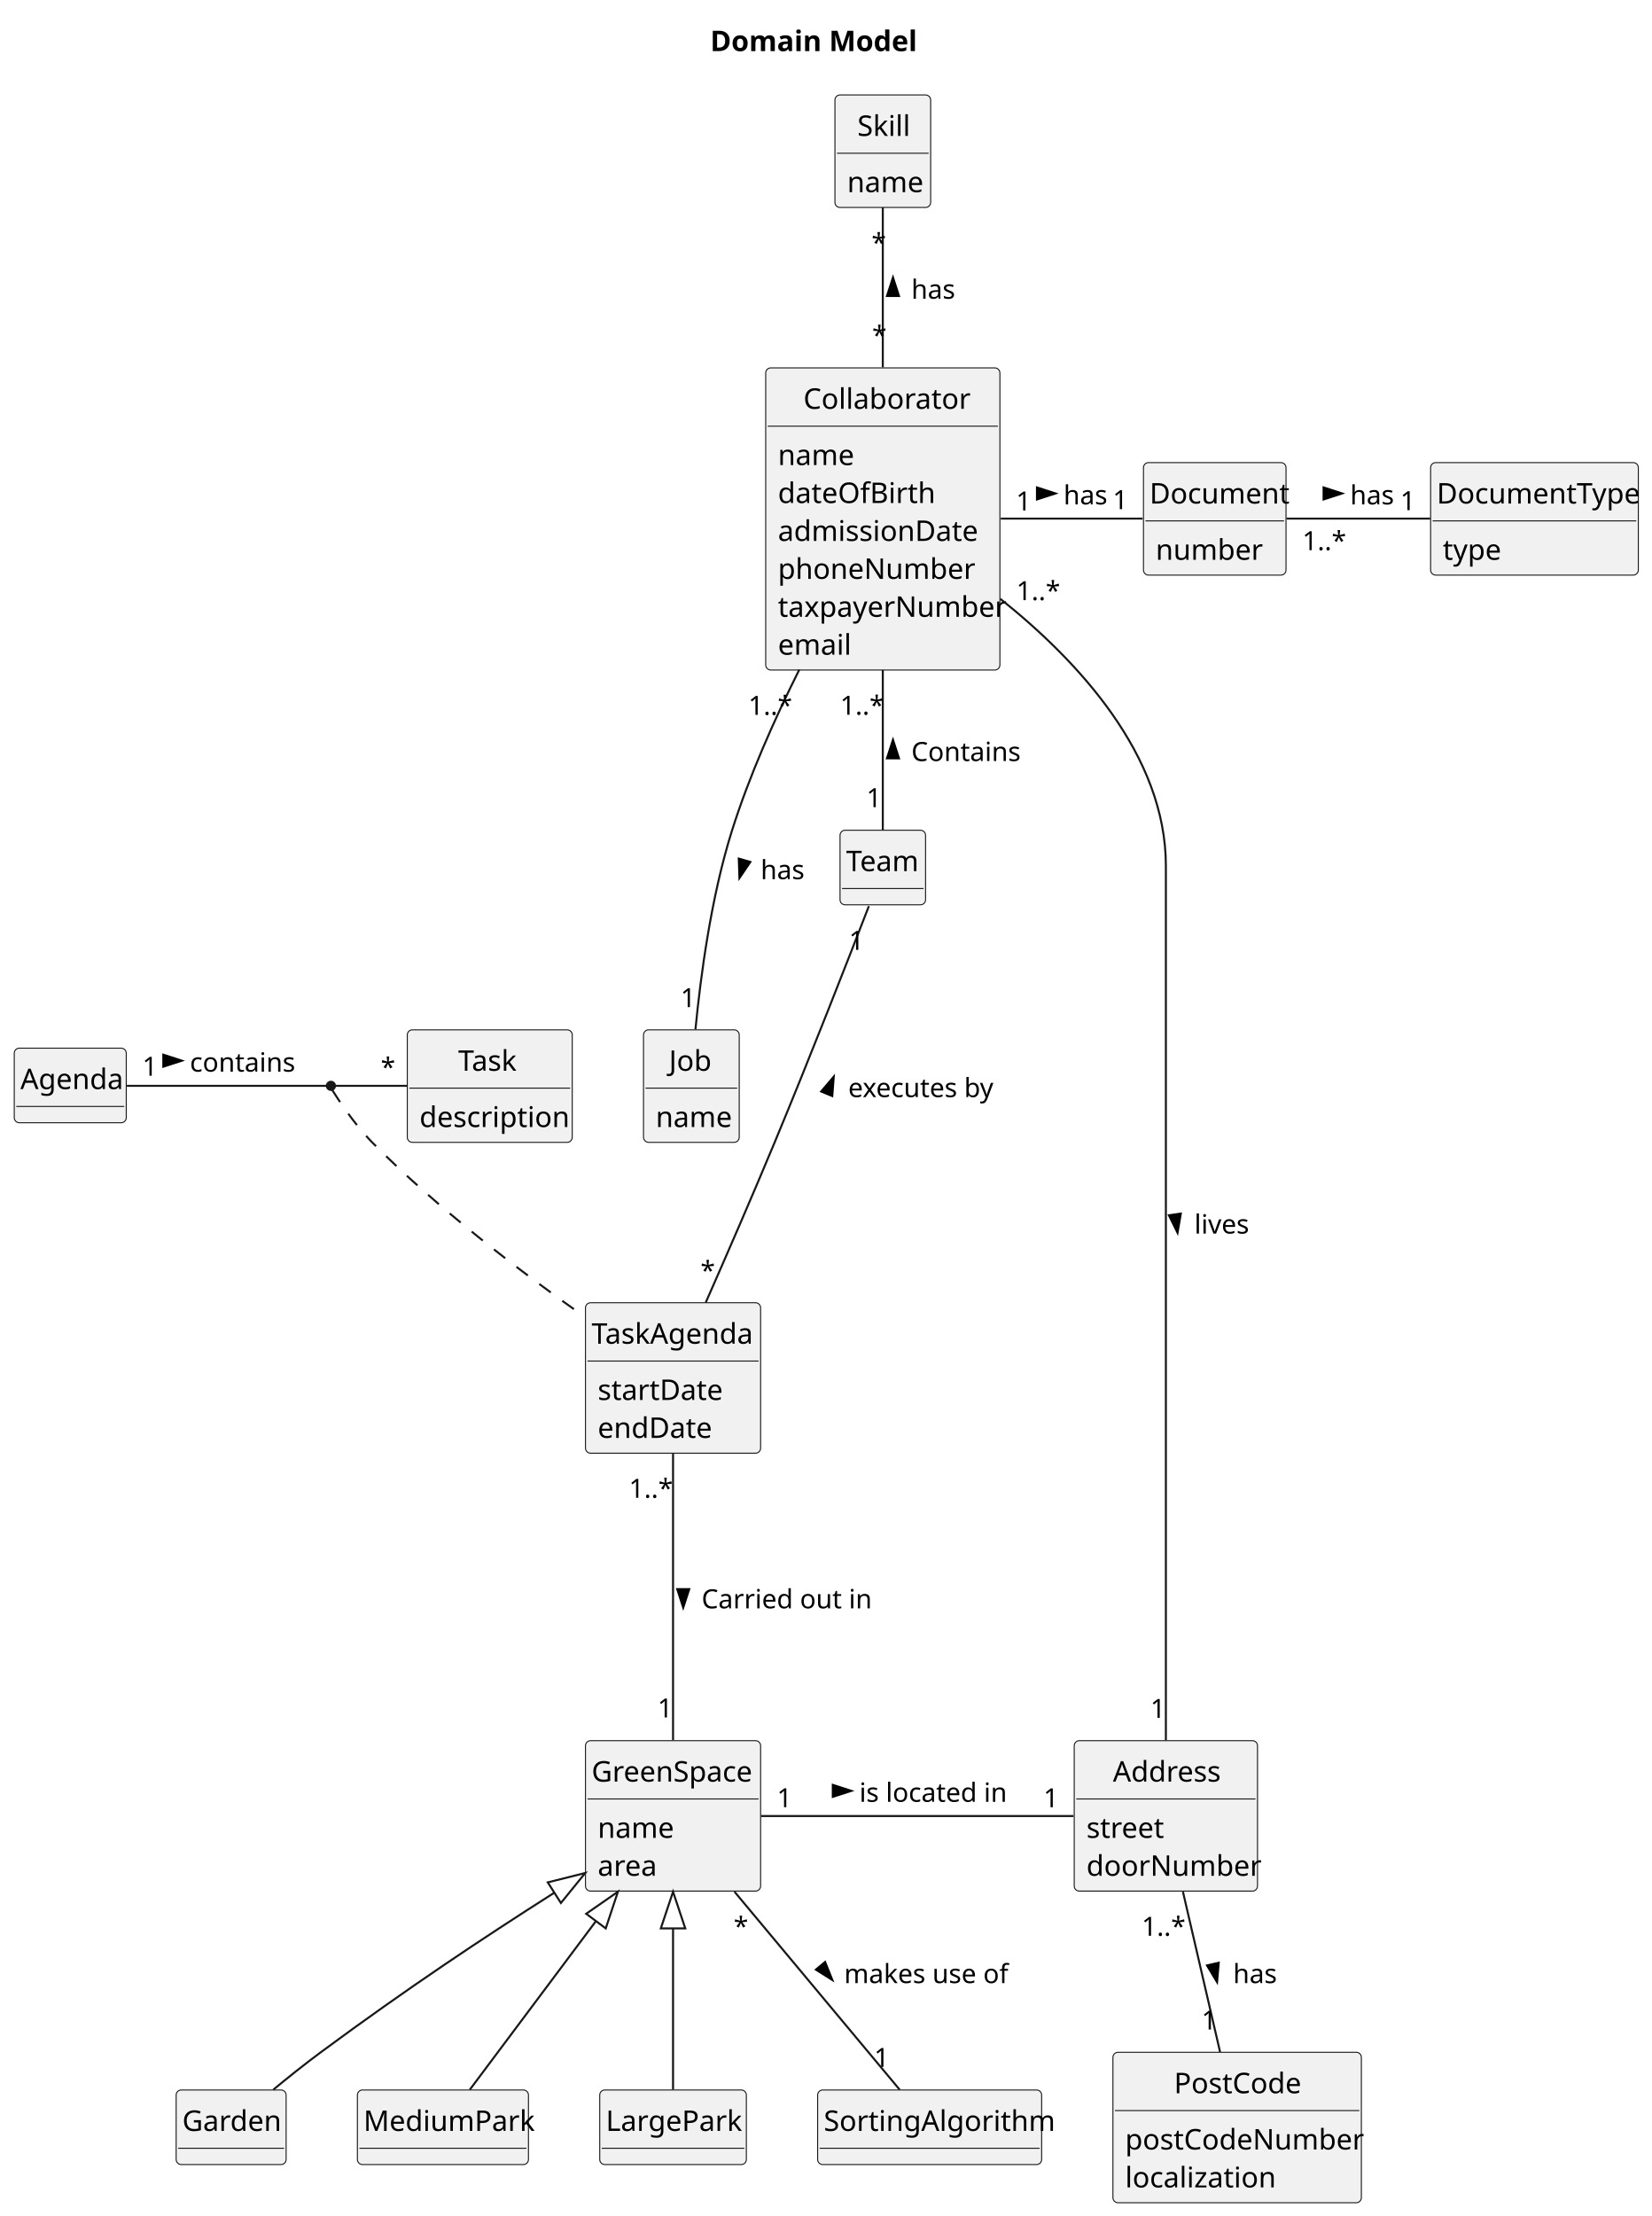
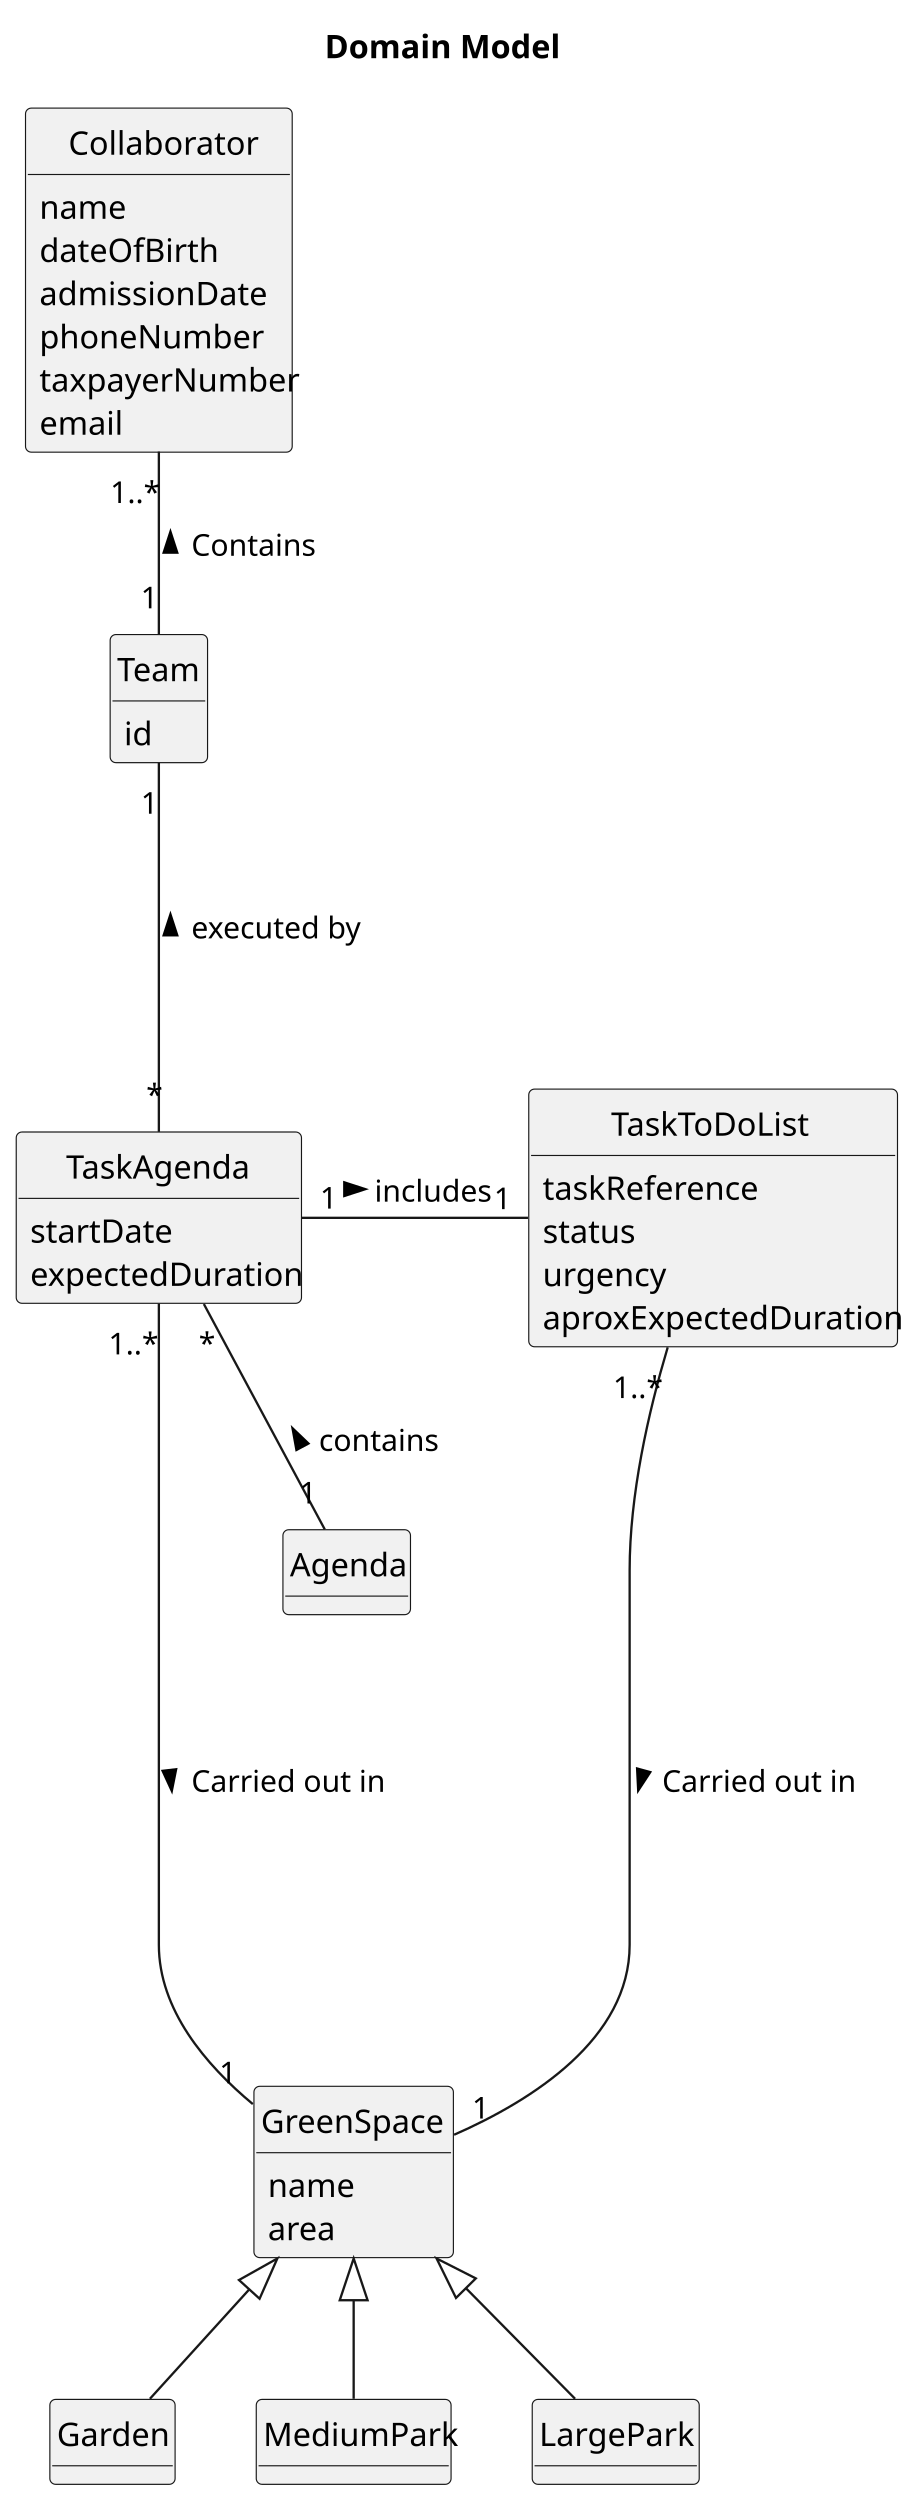
- <svg xmlns="http://www.w3.org/2000/svg" contentStyleType="text/css" height="1088px" preserveAspectRatio="none" style="width:811px;height:1088px;background:#FFFFFF;" version="1.1" viewBox="0 0 811 1088" width="811px" zoomAndPan="magnify">
+ <svg xmlns="http://www.w3.org/2000/svg" contentStyleType="text/css" height="1078px" preserveAspectRatio="none" style="width:394px;height:1078px;background:#FFFFFF;" version="1.1" viewBox="0 0 394 1078" width="394px" zoomAndPan="magnify">
  <defs />
  <g>
-     <text fill="#000000" font-family="sans-serif" font-size="14" font-weight="bold" lengthAdjust="spacing" textLength="100" x="348.75" y="25.107">Domain Model</text>
+     <text fill="#000000" font-family="sans-serif" font-size="14" font-weight="bold" lengthAdjust="spacing" textLength="100" x="140" y="25.107">Domain Model</text>
    <g id="elem_Collaborator">
-       <rect codeLine="10" fill="#F1F1F1" height="148.348" id="Collaborator" rx="2.5" ry="2.5" style="stroke:#181818;stroke-width:0.5;" width="115" x="376" y="180.621" />
-       <text fill="#000000" font-family="sans-serif" font-size="14" lengthAdjust="spacing" textLength="78" x="394.5" y="200.728">Collaborator</text>
-       <line style="stroke:#181818;stroke-width:0.5;" x1="377" x2="490" y1="209.242" y2="209.242" />
-       <text fill="#000000" font-family="sans-serif" font-size="14" lengthAdjust="spacing" textLength="35" x="382" y="228.35">name</text>
-       <text fill="#000000" font-family="sans-serif" font-size="14" lengthAdjust="spacing" textLength="72" x="382" y="246.971">dateOfBirth</text>
-       <text fill="#000000" font-family="sans-serif" font-size="14" lengthAdjust="spacing" textLength="93" x="382" y="265.592">admissionDate</text>
-       <text fill="#000000" font-family="sans-serif" font-size="14" lengthAdjust="spacing" textLength="89" x="382" y="284.213">phoneNumber</text>
-       <text fill="#000000" font-family="sans-serif" font-size="14" lengthAdjust="spacing" textLength="103" x="382" y="302.834">taxpayerNumber</text>
-       <text fill="#000000" font-family="sans-serif" font-size="14" lengthAdjust="spacing" textLength="33" x="382" y="321.455">email</text>
-     </g>
-     <g id="elem_Document">
-       <rect codeLine="19" fill="#F1F1F1" height="55.242" id="Document" rx="2.5" ry="2.5" style="stroke:#181818;stroke-width:0.5;" width="70" x="561.5" y="227.121" />
-       <text fill="#000000" font-family="sans-serif" font-size="14" lengthAdjust="spacing" textLength="64" x="564.5" y="247.228">Document</text>
-       <line style="stroke:#181818;stroke-width:0.5;" x1="562.5" x2="630.5" y1="255.742" y2="255.742" />
-       <text fill="#000000" font-family="sans-serif" font-size="14" lengthAdjust="spacing" textLength="48" x="567.5" y="274.85">number</text>
-     </g>
-     <g id="elem_DocumentType">
-       <rect codeLine="23" fill="#F1F1F1" height="55.242" id="DocumentType" rx="2.5" ry="2.5" style="stroke:#181818;stroke-width:0.5;" width="102" x="702.5" y="227.121" />
-       <text fill="#000000" font-family="sans-serif" font-size="14" lengthAdjust="spacing" textLength="96" x="705.5" y="247.228">DocumentType</text>
-       <line style="stroke:#181818;stroke-width:0.5;" x1="703.5" x2="803.5" y1="255.742" y2="255.742" />
-       <text fill="#000000" font-family="sans-serif" font-size="14" lengthAdjust="spacing" textLength="27" x="708.5" y="274.85">type</text>
-     </g>
-     <g id="elem_Address">
-       <rect codeLine="27" fill="#F1F1F1" height="73.863" id="Address" rx="2.5" ry="2.5" style="stroke:#181818;stroke-width:0.5;" width="90" x="527.5" y="854.621" />
-       <text fill="#000000" font-family="sans-serif" font-size="14" lengthAdjust="spacing" textLength="52" x="546.5" y="874.729">Address</text>
-       <line style="stroke:#181818;stroke-width:0.5;" x1="528.5" x2="616.5" y1="883.242" y2="883.242" />
-       <text fill="#000000" font-family="sans-serif" font-size="14" lengthAdjust="spacing" textLength="36" x="533.5" y="902.35">street</text>
-       <text fill="#000000" font-family="sans-serif" font-size="14" lengthAdjust="spacing" textLength="78" x="533.5" y="920.971">doorNumber</text>
-     </g>
-     <g id="elem_PostCode">
-       <rect codeLine="32" fill="#F1F1F1" height="73.863" id="PostCode" rx="2.5" ry="2.5" style="stroke:#181818;stroke-width:0.5;" width="122" x="546.5" y="1007.621" />
-       <text fill="#000000" font-family="sans-serif" font-size="14" lengthAdjust="spacing" textLength="62" x="576.5" y="1027.728">PostCode</text>
-       <line style="stroke:#181818;stroke-width:0.5;" x1="547.5" x2="667.5" y1="1036.242" y2="1036.242" />
-       <text fill="#000000" font-family="sans-serif" font-size="14" lengthAdjust="spacing" textLength="110" x="552.5" y="1055.35">postCodeNumber</text>
-       <text fill="#000000" font-family="sans-serif" font-size="14" lengthAdjust="spacing" textLength="69" x="552.5" y="1073.971">localization</text>
-     </g>
-     <g id="elem_Skill">
-       <rect codeLine="37" fill="#F1F1F1" height="55.242" id="Skill" rx="2.5" ry="2.5" style="stroke:#181818;stroke-width:0.5;" width="47" x="410" y="46.621" />
-       <text fill="#000000" font-family="sans-serif" font-size="14" lengthAdjust="spacing" textLength="25" x="421" y="66.728">Skill</text>
-       <line style="stroke:#181818;stroke-width:0.5;" x1="411" x2="456" y1="75.242" y2="75.242" />
-       <text fill="#000000" font-family="sans-serif" font-size="14" lengthAdjust="spacing" textLength="35" x="416" y="94.35">name</text>
-     </g>
-     <g id="elem_Job">
-       <rect codeLine="41" fill="#F1F1F1" height="55.242" id="Job" rx="2.5" ry="2.5" style="stroke:#181818;stroke-width:0.5;" width="47" x="316" y="505.621" />
-       <text fill="#000000" font-family="sans-serif" font-size="14" lengthAdjust="spacing" textLength="22" x="328.5" y="525.729">Job</text>
-       <line style="stroke:#181818;stroke-width:0.5;" x1="317" x2="362" y1="534.242" y2="534.242" />
-       <text fill="#000000" font-family="sans-serif" font-size="14" lengthAdjust="spacing" textLength="35" x="322" y="553.35">name</text>
+       <rect codeLine="10" fill="#F1F1F1" height="148.348" id="Collaborator" rx="2.5" ry="2.5" style="stroke:#181818;stroke-width:0.5;" width="115" x="11" y="46.621" />
+       <text fill="#000000" font-family="sans-serif" font-size="14" lengthAdjust="spacing" textLength="78" x="29.5" y="66.728">Collaborator</text>
+       <line style="stroke:#181818;stroke-width:0.5;" x1="12" x2="125" y1="75.242" y2="75.242" />
+       <text fill="#000000" font-family="sans-serif" font-size="14" lengthAdjust="spacing" textLength="35" x="17" y="94.35">name</text>
+       <text fill="#000000" font-family="sans-serif" font-size="14" lengthAdjust="spacing" textLength="72" x="17" y="112.971">dateOfBirth</text>
+       <text fill="#000000" font-family="sans-serif" font-size="14" lengthAdjust="spacing" textLength="93" x="17" y="131.592">admissionDate</text>
+       <text fill="#000000" font-family="sans-serif" font-size="14" lengthAdjust="spacing" textLength="89" x="17" y="150.213">phoneNumber</text>
+       <text fill="#000000" font-family="sans-serif" font-size="14" lengthAdjust="spacing" textLength="103" x="17" y="168.834">taxpayerNumber</text>
+       <text fill="#000000" font-family="sans-serif" font-size="14" lengthAdjust="spacing" textLength="33" x="17" y="187.455">email</text>
    </g>
    <g id="elem_Team">
-       <rect codeLine="45" fill="#F1F1F1" height="36.621" id="Team" rx="2.5" ry="2.5" style="stroke:#181818;stroke-width:0.5;" width="42" x="412.5" y="407.621" />
-       <text fill="#000000" font-family="sans-serif" font-size="14" lengthAdjust="spacing" textLength="36" x="415.5" y="427.728">Team</text>
-       <line style="stroke:#181818;stroke-width:0.5;" x1="413.5" x2="453.5" y1="436.242" y2="436.242" />
+       <rect codeLine="19" fill="#F1F1F1" height="55.242" id="Team" rx="2.5" ry="2.5" style="stroke:#181818;stroke-width:0.5;" width="42" x="47.5" y="273.621" />
+       <text fill="#000000" font-family="sans-serif" font-size="14" lengthAdjust="spacing" textLength="36" x="50.5" y="293.728">Team</text>
+       <line style="stroke:#181818;stroke-width:0.5;" x1="48.5" x2="88.5" y1="302.242" y2="302.242" />
+       <text fill="#000000" font-family="sans-serif" font-size="14" lengthAdjust="spacing" textLength="11" x="53.5" y="321.35">id</text>
    </g>
    <g id="elem_GreenSpace">
-       <rect codeLine="48" fill="#F1F1F1" height="73.863" id="GreenSpace" rx="2.5" ry="2.5" style="stroke:#181818;stroke-width:0.5;" width="86" x="287.5" y="854.621" />
-       <text fill="#000000" font-family="sans-serif" font-size="14" lengthAdjust="spacing" textLength="80" x="290.5" y="874.729">GreenSpace</text>
-       <line style="stroke:#181818;stroke-width:0.5;" x1="288.5" x2="372.5" y1="883.242" y2="883.242" />
-       <text fill="#000000" font-family="sans-serif" font-size="14" lengthAdjust="spacing" textLength="35" x="293.5" y="902.35">name</text>
-       <text fill="#000000" font-family="sans-serif" font-size="14" lengthAdjust="spacing" textLength="29" x="293.5" y="920.971">area</text>
+       <rect codeLine="23" fill="#F1F1F1" height="73.863" id="GreenSpace" rx="2.5" ry="2.5" style="stroke:#181818;stroke-width:0.5;" width="86" x="109.5" y="899.621" />
+       <text fill="#000000" font-family="sans-serif" font-size="14" lengthAdjust="spacing" textLength="80" x="112.5" y="919.729">GreenSpace</text>
+       <line style="stroke:#181818;stroke-width:0.5;" x1="110.5" x2="194.5" y1="928.242" y2="928.242" />
+       <text fill="#000000" font-family="sans-serif" font-size="14" lengthAdjust="spacing" textLength="35" x="115.5" y="947.35">name</text>
+       <text fill="#000000" font-family="sans-serif" font-size="14" lengthAdjust="spacing" textLength="29" x="115.5" y="965.971">area</text>
    </g>
    <g id="elem_TaskAgenda">
-       <rect codeLine="53" fill="#F1F1F1" height="73.863" id="TaskAgenda" rx="2.5" ry="2.5" style="stroke:#181818;stroke-width:0.5;" width="86" x="287.5" y="639.621" />
-       <text fill="#000000" font-family="sans-serif" font-size="14" lengthAdjust="spacing" textLength="80" x="290.5" y="659.729">TaskAgenda</text>
-       <line style="stroke:#181818;stroke-width:0.5;" x1="288.5" x2="372.5" y1="668.242" y2="668.242" />
-       <text fill="#000000" font-family="sans-serif" font-size="14" lengthAdjust="spacing" textLength="58" x="293.5" y="687.35">startDate</text>
-       <text fill="#000000" font-family="sans-serif" font-size="14" lengthAdjust="spacing" textLength="54" x="293.5" y="705.971">endDate</text>
-     </g>
-     <g id="elem_Task">
-       <rect codeLine="58" fill="#F1F1F1" height="55.242" id="Task" rx="2.5" ry="2.5" style="stroke:#181818;stroke-width:0.5;" width="81" x="200" y="505.621" />
-       <text fill="#000000" font-family="sans-serif" font-size="14" lengthAdjust="spacing" textLength="31" x="225" y="525.729">Task</text>
-       <line style="stroke:#181818;stroke-width:0.5;" x1="201" x2="280" y1="534.242" y2="534.242" />
-       <text fill="#000000" font-family="sans-serif" font-size="14" lengthAdjust="spacing" textLength="69" x="206" y="553.35">description</text>
+       <rect codeLine="28" fill="#F1F1F1" height="73.863" id="TaskAgenda" rx="2.5" ry="2.5" style="stroke:#181818;stroke-width:0.5;" width="123" x="7" y="488.121" />
+       <text fill="#000000" font-family="sans-serif" font-size="14" lengthAdjust="spacing" textLength="80" x="28.5" y="508.228">TaskAgenda</text>
+       <line style="stroke:#181818;stroke-width:0.5;" x1="8" x2="129" y1="516.742" y2="516.742" />
+       <text fill="#000000" font-family="sans-serif" font-size="14" lengthAdjust="spacing" textLength="58" x="13" y="535.85">startDate</text>
+       <text fill="#000000" font-family="sans-serif" font-size="14" lengthAdjust="spacing" textLength="111" x="13" y="554.471">expectedDuration</text>
    </g>
    <g id="elem_Agenda">
-       <rect codeLine="62" fill="#F1F1F1" height="36.621" id="Agenda" rx="2.5" ry="2.5" style="stroke:#181818;stroke-width:0.5;" width="55" x="7" y="514.621" />
-       <text fill="#000000" font-family="sans-serif" font-size="14" lengthAdjust="spacing" textLength="49" x="10" y="534.729">Agenda</text>
-       <line style="stroke:#181818;stroke-width:0.5;" x1="8" x2="61" y1="543.242" y2="543.242" />
+       <rect codeLine="33" fill="#F1F1F1" height="36.621" id="Agenda" rx="2.5" ry="2.5" style="stroke:#181818;stroke-width:0.5;" width="55" x="122" y="659.621" />
+       <text fill="#000000" font-family="sans-serif" font-size="14" lengthAdjust="spacing" textLength="49" x="125" y="679.729">Agenda</text>
+       <line style="stroke:#181818;stroke-width:0.5;" x1="123" x2="176" y1="688.242" y2="688.242" />
+     </g>
+     <g id="elem_TaskToDoList">
+       <rect codeLine="36" fill="#F1F1F1" height="111.106" id="TaskToDoList" rx="2.5" ry="2.5" style="stroke:#181818;stroke-width:0.5;" width="159" x="228" y="469.621" />
+       <text fill="#000000" font-family="sans-serif" font-size="14" lengthAdjust="spacing" textLength="88" x="263.5" y="489.728">TaskToDoList</text>
+       <line style="stroke:#181818;stroke-width:0.5;" x1="229" x2="386" y1="498.242" y2="498.242" />
+       <text fill="#000000" font-family="sans-serif" font-size="14" lengthAdjust="spacing" textLength="92" x="234" y="517.35">taskReference</text>
+       <text fill="#000000" font-family="sans-serif" font-size="14" lengthAdjust="spacing" textLength="38" x="234" y="535.971">status</text>
+       <text fill="#000000" font-family="sans-serif" font-size="14" lengthAdjust="spacing" textLength="51" x="234" y="554.592">urgency</text>
+       <text fill="#000000" font-family="sans-serif" font-size="14" lengthAdjust="spacing" textLength="147" x="234" y="573.213">aproxExpectedDuration</text>
    </g>
    <g id="elem_Garden">
-       <rect fill="#F1F1F1" height="36.621" id="Garden" rx="2.5" ry="2.5" style="stroke:#181818;stroke-width:0.5;" width="54" x="86.5" y="1026.121" />
-       <text fill="#000000" font-family="sans-serif" font-size="14" lengthAdjust="spacing" textLength="48" x="89.5" y="1046.228">Garden</text>
-       <line style="stroke:#181818;stroke-width:0.5;" x1="87.5" x2="139.5" y1="1054.742" y2="1054.742" />
+       <rect fill="#F1F1F1" height="36.621" id="Garden" rx="2.5" ry="2.5" style="stroke:#181818;stroke-width:0.5;" width="54" x="21.5" y="1034.621" />
+       <text fill="#000000" font-family="sans-serif" font-size="14" lengthAdjust="spacing" textLength="48" x="24.5" y="1054.728">Garden</text>
+       <line style="stroke:#181818;stroke-width:0.5;" x1="22.5" x2="74.5" y1="1063.242" y2="1063.242" />
    </g>
    <g id="elem_MediumPark">
-       <rect fill="#F1F1F1" height="36.621" id="MediumPark" rx="2.5" ry="2.5" style="stroke:#181818;stroke-width:0.5;" width="84" x="175.5" y="1026.121" />
-       <text fill="#000000" font-family="sans-serif" font-size="14" lengthAdjust="spacing" textLength="78" x="178.5" y="1046.228">MediumPark</text>
-       <line style="stroke:#181818;stroke-width:0.5;" x1="176.5" x2="258.5" y1="1054.742" y2="1054.742" />
+       <rect fill="#F1F1F1" height="36.621" id="MediumPark" rx="2.5" ry="2.5" style="stroke:#181818;stroke-width:0.5;" width="84" x="110.5" y="1034.621" />
+       <text fill="#000000" font-family="sans-serif" font-size="14" lengthAdjust="spacing" textLength="78" x="113.5" y="1054.728">MediumPark</text>
+       <line style="stroke:#181818;stroke-width:0.5;" x1="111.5" x2="193.5" y1="1063.242" y2="1063.242" />
    </g>
    <g id="elem_LargePark">
-       <rect fill="#F1F1F1" height="36.621" id="LargePark" rx="2.5" ry="2.5" style="stroke:#181818;stroke-width:0.5;" width="72" x="294.5" y="1026.121" />
-       <text fill="#000000" font-family="sans-serif" font-size="14" lengthAdjust="spacing" textLength="66" x="297.5" y="1046.228">LargePark</text>
-       <line style="stroke:#181818;stroke-width:0.5;" x1="295.5" x2="365.5" y1="1054.742" y2="1054.742" />
-     </g>
-     <g id="elem_SortingAlgorithm">
-       <rect fill="#F1F1F1" height="36.621" id="SortingAlgorithm" rx="2.5" ry="2.5" style="stroke:#181818;stroke-width:0.5;" width="110" x="401.5" y="1026.121" />
-       <text fill="#000000" font-family="sans-serif" font-size="14" lengthAdjust="spacing" textLength="104" x="404.5" y="1046.228">SortingAlgorithm</text>
-       <line style="stroke:#181818;stroke-width:0.5;" x1="402.5" x2="510.5" y1="1054.742" y2="1054.742" />
-     </g>
-     <ellipse cx="162.5" cy="533.121" fill="#181818" rx="2" ry="2" style="stroke:#181818;stroke-width:1.0;" />
-     <g id="link_Address_PostCode">
-       <path codeLine="65" d="M580.88,928.791 C586.4,952.611 593.61,983.671 599.12,1007.491 " fill="none" id="Address-PostCode" style="stroke:#181818;stroke-width:1.0;" />
-       <polygon fill="#000000" points="597.629,973.138,598.45,963.662,592.724,964.99,597.629,973.138" style="stroke:#000000;stroke-width:1.0;" />
-       <text fill="#000000" font-family="sans-serif" font-size="13" lengthAdjust="spacing" textLength="21" x="605.5" y="973.649">has</text>
-       <text fill="#000000" font-family="sans-serif" font-size="13" lengthAdjust="spacing" textLength="20" x="560.612" y="950.419">1..*</text>
-       <text fill="#000000" font-family="sans-serif" font-size="13" lengthAdjust="spacing" textLength="7" x="590.004" y="996.43">1</text>
-     </g>
-     <g id="link_Document_DocumentType">
-       <path codeLine="67" d="M631.73,254.621 C652.53,254.621 679.21,254.621 702.3,254.621 " fill="none" id="Document-DocumentType" style="stroke:#181818;stroke-width:1.0;" />
-       <polygon fill="#000000" points="659,242.267,649.955,239.328,649.955,245.206,659,242.267" style="stroke:#000000;stroke-width:1.0;" />
-       <text fill="#000000" font-family="sans-serif" font-size="13" lengthAdjust="spacing" textLength="21" x="663" y="247.649">has</text>
-       <text fill="#000000" font-family="sans-serif" font-size="13" lengthAdjust="spacing" textLength="20" x="639.504" y="270.115">1..*</text>
-       <text fill="#000000" font-family="sans-serif" font-size="13" lengthAdjust="spacing" textLength="7" x="687.608" y="250.458">1</text>
-     </g>
-     <g id="link_Collaborator_Document">
-       <path codeLine="70" d="M491.43,254.621 C514.67,254.621 540.71,254.621 561.05,254.621 " fill="none" id="Collaborator-Document" style="stroke:#181818;stroke-width:1.0;" />
-       <polygon fill="#000000" points="518.25,242.267,509.205,239.328,509.205,245.206,518.25,242.267" style="stroke:#000000;stroke-width:1.0;" />
-       <text fill="#000000" font-family="sans-serif" font-size="13" lengthAdjust="spacing" textLength="21" x="522.25" y="247.649">has</text>
-       <text fill="#000000" font-family="sans-serif" font-size="13" lengthAdjust="spacing" textLength="7" x="498.917" y="250.61">1</text>
-       <text fill="#000000" font-family="sans-serif" font-size="13" lengthAdjust="spacing" textLength="7" x="546.382" y="249.981">1</text>
-     </g>
-     <g id="link_Collaborator_Job">
-       <path codeLine="71" d="M392.48,328.811 C380.26,353.251 367.9,381.031 359.5,407.621 C349.14,440.391 343.97,479.791 341.51,505.371 " fill="none" id="Collaborator-Job" style="stroke:#181818;stroke-width:1.0;" />
-       <polygon fill="#000000" points="363.113,431.07,368.446,423.195,362.798,421.565,363.113,431.07" style="stroke:#000000;stroke-width:1.0;" />
-       <text fill="#000000" font-family="sans-serif" font-size="13" lengthAdjust="spacing" textLength="21" x="373.5" y="431.649">has</text>
-       <text fill="#000000" font-family="sans-serif" font-size="13" lengthAdjust="spacing" textLength="20" x="367.458" y="350.976">1..*</text>
-       <text fill="#000000" font-family="sans-serif" font-size="13" lengthAdjust="spacing" textLength="7" x="334.184" y="494.475">1</text>
-     </g>
-     <g id="link_Address_Collaborator">
-       <path codeLine="72" d="M572.5,854.491 C572.5,834.121 572.5,808.201 572.5,785.121 C572.5,425.121 572.5,425.121 572.5,425.121 C572.5,370.891 529.43,324.511 491.24,294.051 " fill="none" id="Address-Collaborator" style="stroke:#181818;stroke-width:1.0;" />
-       <polygon fill="#000000" points="578.217,605.215,579.828,595.842,574.011,596.685,578.217,605.215" style="stroke:#000000;stroke-width:1.0;" />
-       <text fill="#000000" font-family="sans-serif" font-size="13" lengthAdjust="spacing" textLength="25" x="586.5" y="605.649">lives</text>
-       <text fill="#000000" font-family="sans-serif" font-size="13" lengthAdjust="spacing" textLength="7" x="564.877" y="843.43">1</text>
-       <text fill="#000000" font-family="sans-serif" font-size="13" lengthAdjust="spacing" textLength="20" x="499.072" y="294.652">1..*</text>
-     </g>
-     <g id="link_Skill_Collaborator">
-       <path codeLine="73" d="M433.5,101.841 C433.5,122.661 433.5,152.591 433.5,180.381 " fill="none" id="Skill-Collaborator" style="stroke:#181818;stroke-width:1.0;" />
-       <polygon fill="#000000" points="438.5,136.267,435.561,145.312,441.439,145.312,438.5,136.267" style="stroke:#000000;stroke-width:1.0;" />
-       <text fill="#000000" font-family="sans-serif" font-size="13" lengthAdjust="spacing" textLength="21" x="447.5" y="146.649">has</text>
-       <text fill="#000000" font-family="sans-serif" font-size="13" lengthAdjust="spacing" textLength="5" x="427.953" y="123.798">*</text>
-       <text fill="#000000" font-family="sans-serif" font-size="13" lengthAdjust="spacing" textLength="5" x="428.254" y="169.262">*</text>
+       <rect fill="#F1F1F1" height="36.621" id="LargePark" rx="2.5" ry="2.5" style="stroke:#181818;stroke-width:0.5;" width="72" x="229.5" y="1034.621" />
+       <text fill="#000000" font-family="sans-serif" font-size="14" lengthAdjust="spacing" textLength="66" x="232.5" y="1054.728">LargePark</text>
+       <line style="stroke:#181818;stroke-width:0.5;" x1="230.5" x2="300.5" y1="1063.242" y2="1063.242" />
    </g>
    <g id="link_Collaborator_Team">
-       <path codeLine="74" d="M433.5,328.981 C433.5,357.971 433.5,388.771 433.5,407.481 " fill="none" id="Collaborator-Team" style="stroke:#181818;stroke-width:1.0;" />
-       <polygon fill="#000000" points="438.5,363.267,435.561,372.312,441.439,372.312,438.5,363.267" style="stroke:#000000;stroke-width:1.0;" />
-       <text fill="#000000" font-family="sans-serif" font-size="13" lengthAdjust="spacing" textLength="51" x="447.5" y="373.649">Contains</text>
-       <text fill="#000000" font-family="sans-serif" font-size="13" lengthAdjust="spacing" textLength="20" x="412.547" y="350.904">1..*</text>
-       <text fill="#000000" font-family="sans-serif" font-size="13" lengthAdjust="spacing" textLength="7" x="425.428" y="396.3">1</text>
-     </g>
-     <g id="link_GreenSpace_Address">
-       <path codeLine="77" d="M373.76,891.621 C417,891.621 483.19,891.621 527.15,891.621 " fill="none" id="GreenSpace-Address" style="stroke:#181818;stroke-width:1.0;" />
-       <polygon fill="#000000" points="418,879.267,408.955,876.328,408.955,882.206,418,879.267" style="stroke:#000000;stroke-width:1.0;" />
-       <text fill="#000000" font-family="sans-serif" font-size="13" lengthAdjust="spacing" textLength="70" x="422" y="884.649">is located in</text>
-       <text fill="#000000" font-family="sans-serif" font-size="13" lengthAdjust="spacing" textLength="7" x="381.505" y="887.277">1</text>
-       <text fill="#000000" font-family="sans-serif" font-size="13" lengthAdjust="spacing" textLength="7" x="512.365" y="887.329">1</text>
+       <path codeLine="44" d="M68.5,194.741 C68.5,222.661 68.5,252.761 68.5,273.611 " fill="none" id="Collaborator-Team" style="stroke:#181818;stroke-width:1.0;" />
+       <polygon fill="#000000" points="73.5,229.267,70.561,238.312,76.439,238.312,73.5,229.267" style="stroke:#000000;stroke-width:1.0;" />
+       <text fill="#000000" font-family="sans-serif" font-size="13" lengthAdjust="spacing" textLength="51" x="82.5" y="239.649">Contains</text>
+       <text fill="#000000" font-family="sans-serif" font-size="13" lengthAdjust="spacing" textLength="20" x="47.516" y="216.899">1..*</text>
+       <text fill="#000000" font-family="sans-serif" font-size="13" lengthAdjust="spacing" textLength="7" x="60.691" y="262.318">1</text>
    </g>
    <g id="link_GreenSpace_Garden">
-       <path codeLine="78" d="M272.208,929.261 C236.708,951.871 200.58,975.801 157.5,1007.621 C149.72,1013.371 141.45,1019.991 134.2,1025.981 " fill="none" id="GreenSpace-backto-Garden" style="stroke:#181818;stroke-width:1.0;" />
-       <polygon fill="none" points="287.39,919.591,268.985,924.2,275.431,934.321,287.39,919.591" style="stroke:#181818;stroke-width:1.0;" />
+       <path codeLine="47" d="M107.487,987.175 C89.157,1007.355 79.26,1018.251 64.64,1034.361 " fill="none" id="GreenSpace-backto-Garden" style="stroke:#181818;stroke-width:1.0;" />
+       <polygon fill="none" points="119.59,973.851,103.046,983.141,111.929,991.209,119.59,973.851" style="stroke:#181818;stroke-width:1.0;" />
    </g>
    <g id="link_GreenSpace_MediumPark">
-       <path codeLine="79" d="M292.646,943.203 C269.666,973.913 248.45,1002.261 230.7,1025.981 " fill="none" id="GreenSpace-backto-MediumPark" style="stroke:#181818;stroke-width:1.0;" />
-       <polygon fill="none" points="303.43,928.791,287.842,939.608,297.45,946.798,303.43,928.791" style="stroke:#181818;stroke-width:1.0;" />
+       <path codeLine="48" d="M152.5,991.851 C152.5,1012.031 152.5,1018.251 152.5,1034.361 " fill="none" id="GreenSpace-backto-MediumPark" style="stroke:#181818;stroke-width:1.0;" />
+       <polygon fill="none" points="152.5,973.851,146.5,991.851,158.5,991.851,152.5,973.851" style="stroke:#181818;stroke-width:1.0;" />
    </g>
    <g id="link_GreenSpace_LargePark">
-       <path codeLine="80" d="M330.5,946.791 C330.5,977.501 330.5,1002.261 330.5,1025.981 " fill="none" id="GreenSpace-backto-LargePark" style="stroke:#181818;stroke-width:1.0;" />
-       <polygon fill="none" points="330.5,928.791,324.5,946.791,336.5,946.791,330.5,928.791" style="stroke:#181818;stroke-width:1.0;" />
-     </g>
-     <g id="link_GreenSpace_SortingAlgorithm">
-       <path codeLine="81" d="M360.68,928.791 C386.31,959.501 421.99,1002.261 441.78,1025.981 " fill="none" id="GreenSpace-SortingAlgorithm" style="stroke:#181818;stroke-width:1.0;" />
-       <polygon fill="#000000" points="408.703,972.106,405.165,963.278,400.652,967.044,408.703,972.106" style="stroke:#000000;stroke-width:1.0;" />
-       <text fill="#000000" font-family="sans-serif" font-size="13" lengthAdjust="spacing" textLength="78" x="414.5" y="973.649">makes use of</text>
-       <text fill="#000000" font-family="sans-serif" font-size="13" lengthAdjust="spacing" textLength="5" x="360.264" y="950.419">*</text>
-       <text fill="#000000" font-family="sans-serif" font-size="13" lengthAdjust="spacing" textLength="7" x="429.2" y="1014.8">1</text>
+       <path codeLine="49" d="M200.895,986.661 C220.815,1006.841 232.08,1018.251 247.97,1034.361 " fill="none" id="GreenSpace-backto-LargePark" style="stroke:#181818;stroke-width:1.0;" />
+       <polygon fill="none" points="188.25,973.851,196.625,990.876,205.165,982.446,188.25,973.851" style="stroke:#181818;stroke-width:1.0;" />
    </g>
    <g id="link_TaskAgenda_GreenSpace">
-       <path codeLine="84" d="M330.5,713.751 C330.5,752.921 330.5,815.071 330.5,854.311 " fill="none" id="TaskAgenda-GreenSpace" style="stroke:#181818;stroke-width:1.0;" />
-       <polygon fill="#000000" points="335.5,789.267,338.439,780.221,332.561,780.221,335.5,789.267" style="stroke:#000000;stroke-width:1.0;" />
-       <text fill="#000000" font-family="sans-serif" font-size="13" lengthAdjust="spacing" textLength="77" x="344.5" y="789.649">Carried out in</text>
-       <text fill="#000000" font-family="sans-serif" font-size="13" lengthAdjust="spacing" textLength="20" x="308.844" y="735.372">1..*</text>
-       <text fill="#000000" font-family="sans-serif" font-size="13" lengthAdjust="spacing" textLength="7" x="322.877" y="843.218">1</text>
+       <path codeLine="52" d="M68.5,562.121 C68.5,592.711 68.5,637.801 68.5,677.121 C68.5,677.121 68.5,677.121 68.5,838.621 C68.5,866.471 88.53,890.251 109.02,907.291 " fill="none" id="TaskAgenda-GreenSpace" style="stroke:#181818;stroke-width:1.0;" />
+       <polygon fill="#000000" points="74.083,772.232,75.947,762.907,70.109,763.592,74.083,772.232" style="stroke:#000000;stroke-width:1.0;" />
+       <text fill="#000000" font-family="sans-serif" font-size="13" lengthAdjust="spacing" textLength="77" x="82.5" y="772.649">Carried out in</text>
+       <text fill="#000000" font-family="sans-serif" font-size="13" lengthAdjust="spacing" textLength="20" x="46.781" y="584.006">1..*</text>
+       <text fill="#000000" font-family="sans-serif" font-size="13" lengthAdjust="spacing" textLength="7" x="94.533" y="898.324">1</text>
    </g>
    <g id="link_Team_TaskAgenda">
-       <path codeLine="86" d="M426.65,444.901 C416.72,470.561 397.64,519.401 380.5,560.621 C369.47,587.161 356.52,616.901 346.56,639.491 " fill="none" id="Team-TaskAgenda" style="stroke:#181818;stroke-width:1.0;" />
-       <polygon fill="#000000" points="409.403,528.643,403.243,535.889,408.678,538.126,409.403,528.643" style="stroke:#000000;stroke-width:1.0;" />
-       <text fill="#000000" font-family="sans-serif" font-size="13" lengthAdjust="spacing" textLength="71" x="416.5" y="538.649">executes by</text>
-       <text fill="#000000" font-family="sans-serif" font-size="13" lengthAdjust="spacing" textLength="7" x="416.868" y="466.351">1</text>
-       <text fill="#000000" font-family="sans-serif" font-size="13" lengthAdjust="spacing" textLength="5" x="343.975" y="628.43">*</text>
+       <path codeLine="53" d="M68.5,328.901 C68.5,368.681 68.5,443.491 68.5,488.061 " fill="none" id="Team-TaskAgenda" style="stroke:#181818;stroke-width:1.0;" />
+       <polygon fill="#000000" points="73.5,394.267,70.561,403.312,76.439,403.312,73.5,394.267" style="stroke:#000000;stroke-width:1.0;" />
+       <text fill="#000000" font-family="sans-serif" font-size="13" lengthAdjust="spacing" textLength="71" x="82.5" y="404.649">executed by</text>
+       <text fill="#000000" font-family="sans-serif" font-size="13" lengthAdjust="spacing" textLength="7" x="60.734" y="350.871">1</text>
+       <text fill="#000000" font-family="sans-serif" font-size="13" lengthAdjust="spacing" textLength="5" x="63.039" y="476.729">*</text>
    </g>
-     <g id="link_Agenda_apoint33">
-       <path d="M62.27,533.121 C95.8,533.121 149.11,533.121 160.37,533.121 " fill="none" id="Agenda-apoint33" style="stroke:#181818;stroke-width:1.0;" />
-       <polygon fill="#000000" points="89.25,520.767,80.205,517.828,80.205,523.706,89.25,520.767" style="stroke:#000000;stroke-width:1.0;" />
-       <text fill="#000000" font-family="sans-serif" font-size="13" lengthAdjust="spacing" textLength="49" x="93.25" y="526.149">contains</text>
-       <text fill="#000000" font-family="sans-serif" font-size="13" lengthAdjust="spacing" textLength="7" x="69.892" y="528.159">1</text>
+     <g id="link_TaskToDoList_GreenSpace">
+       <path codeLine="54" d="M287.92,580.951 C279.48,609.291 271.5,644.651 271.5,677.121 C271.5,677.121 271.5,677.121 271.5,838.621 C271.5,879.001 229.82,905.561 195.8,920.511 " fill="none" id="TaskToDoList-GreenSpace" style="stroke:#181818;stroke-width:1.0;" />
+       <polygon fill="#000000" points="275.191,772.092,280.396,764.132,274.723,762.593,275.191,772.092" style="stroke:#000000;stroke-width:1.0;" />
+       <text fill="#000000" font-family="sans-serif" font-size="13" lengthAdjust="spacing" textLength="77" x="285.5" y="772.649">Carried out in</text>
+       <text fill="#000000" font-family="sans-serif" font-size="13" lengthAdjust="spacing" textLength="20" x="264.315" y="602.831">1..*</text>
+       <text fill="#000000" font-family="sans-serif" font-size="13" lengthAdjust="spacing" textLength="7" x="203.551" y="913.499">1</text>
    </g>
-     <g id="link_apoint33_Task">
-       <path d="M164.63,533.121 C176.39,533.121 188.14,533.121 199.9,533.121 " fill="none" id="apoint33-Task" style="stroke:#181818;stroke-width:1.0;" />
-       <text fill="#000000" font-family="sans-serif" font-size="13" lengthAdjust="spacing" textLength="5" x="186.953" y="528.587">*</text>
+     <g id="link_TaskAgenda_Agenda">
+       <path codeLine="55" d="M87.9,562.291 C104.38,593.001 127.31,635.761 140.04,659.481 " fill="none" id="TaskAgenda-Agenda" style="stroke:#181818;stroke-width:1.0;" />
+       <polygon fill="#000000" points="126.136,615.861,127.823,625.221,133.002,622.442,126.136,615.861" style="stroke:#000000;stroke-width:1.0;" />
+       <text fill="#000000" font-family="sans-serif" font-size="13" lengthAdjust="spacing" textLength="49" x="137.5" y="625.649">contains</text>
+       <text fill="#000000" font-family="sans-serif" font-size="13" lengthAdjust="spacing" textLength="5" x="85.699" y="583.919">*</text>
+       <text fill="#000000" font-family="sans-serif" font-size="13" lengthAdjust="spacing" textLength="7" x="129.071" y="648.3">1</text>
    </g>
-     <g id="link_apoint33_TaskAgenda">
-       <path d="M163.17,535.211 C165.53,538.981 173.76,551.751 182.5,560.621 C214.71,593.291 256.34,624.861 287.24,646.631 " fill="none" id="apoint33-TaskAgenda" style="stroke:#181818;stroke-width:1.0;stroke-dasharray:7.0,7.0;" />
+     <g id="link_TaskAgenda_TaskToDoList">
+       <path codeLine="56" d="M130.05,525.121 C159.78,525.121 195.84,525.121 227.66,525.121 " fill="none" id="TaskAgenda-TaskToDoList" style="stroke:#181818;stroke-width:1.0;" />
+       <polygon fill="#000000" points="157.5,512.767,148.455,509.828,148.455,515.706,157.5,512.767" style="stroke:#000000;stroke-width:1.0;" />
+       <text fill="#000000" font-family="sans-serif" font-size="13" lengthAdjust="spacing" textLength="48" x="161.5" y="518.149">includes</text>
+       <text fill="#000000" font-family="sans-serif" font-size="13" lengthAdjust="spacing" textLength="7" x="137.978" y="521.139">1</text>
+       <text fill="#000000" font-family="sans-serif" font-size="13" lengthAdjust="spacing" textLength="7" x="212.977" y="521.374">1</text>
    </g>
  </g>
</svg>
